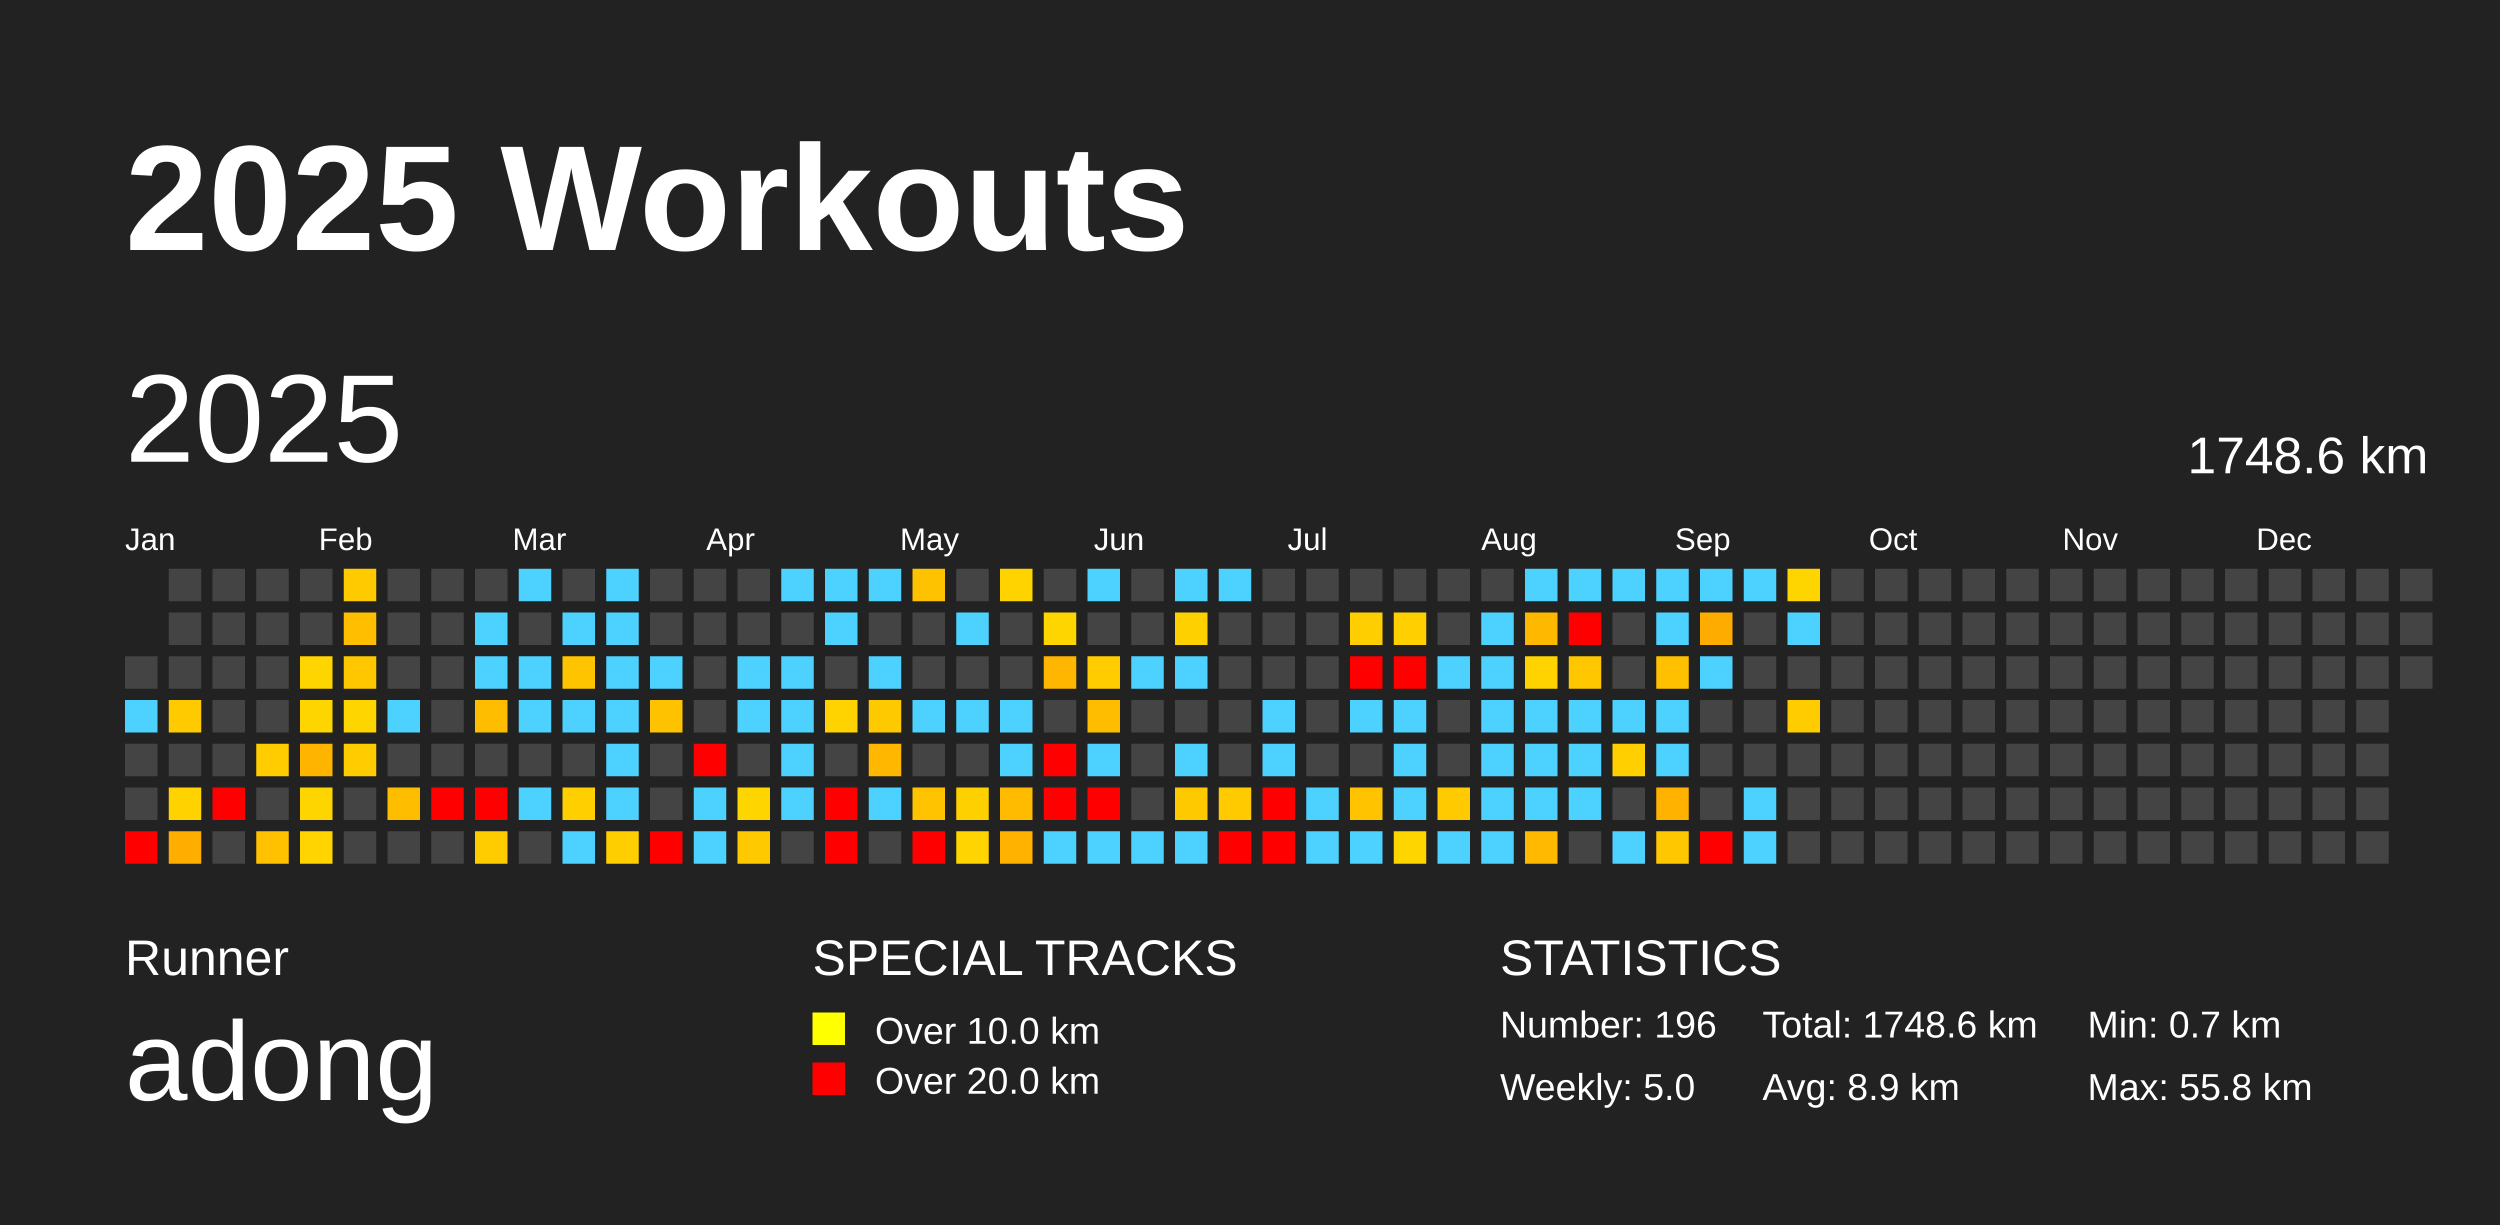
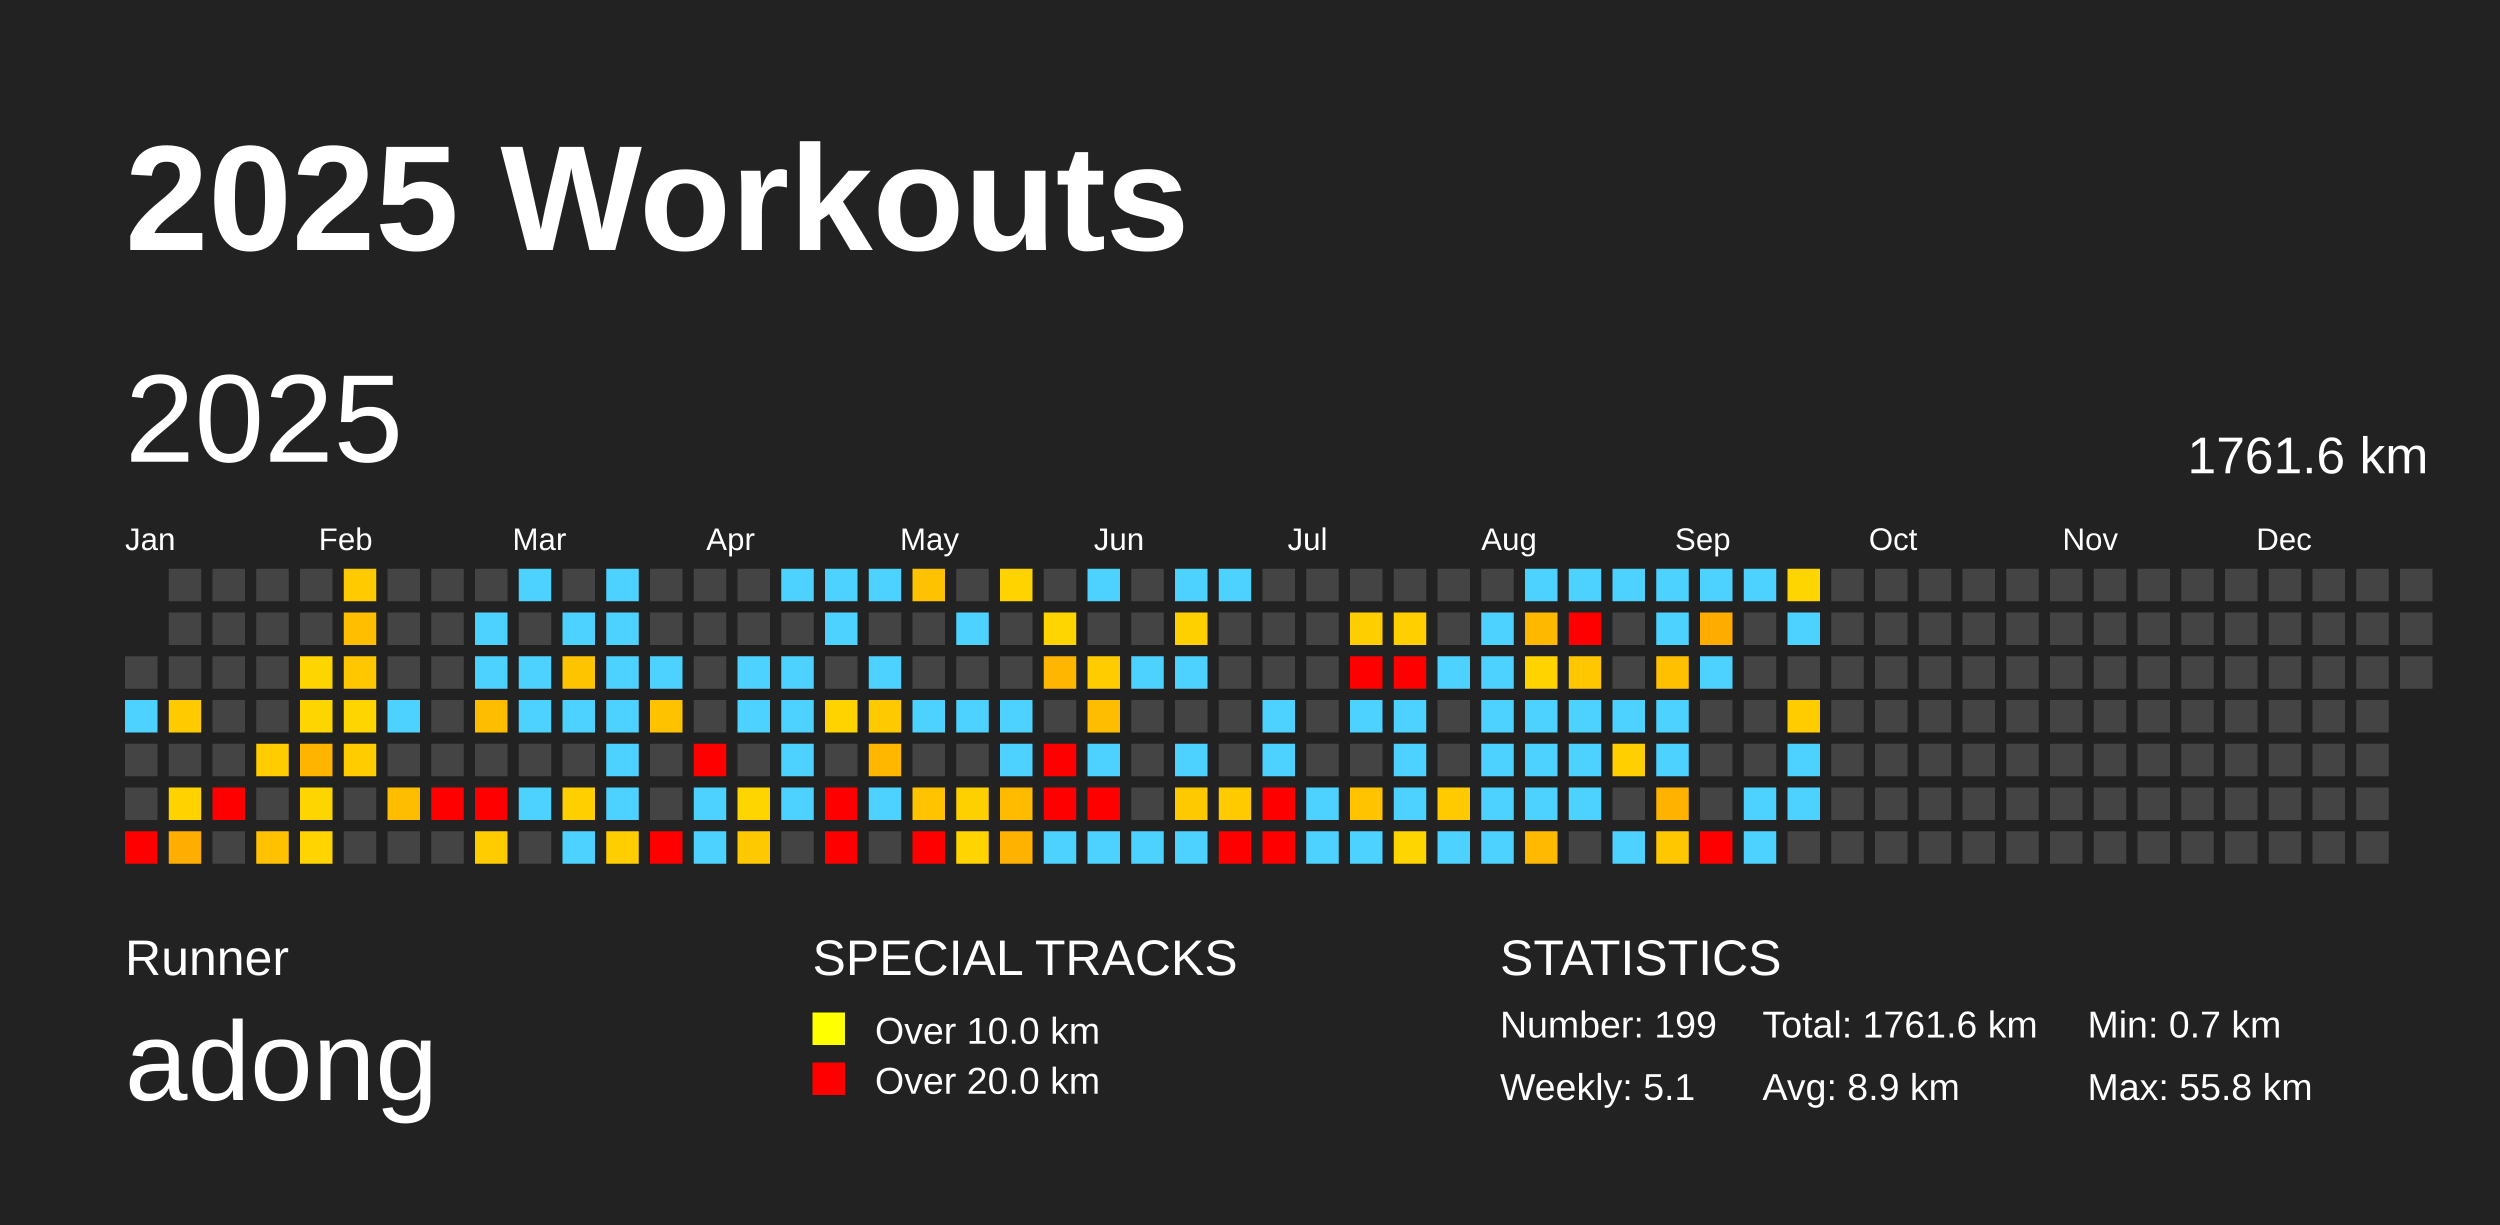
<svg xmlns="http://www.w3.org/2000/svg" baseProfile="full" height="98mm" version="1.1" viewBox="0,0,200,98" width="200mm">
  <defs />
  <rect fill="#222222" height="98" width="200" x="0" y="0" />
  <text fill="#FFFFFF" style="font-size:12px; font-family:Arial; font-weight:bold;" x="10" y="20">2025 Workouts</text>
  <text fill="#FFFFFF" style="font-size:4px; font-family:Arial" x="10" y="78">Runner</text>
  <text fill="#FFFFFF" style="font-size:9px; font-family:Arial" x="10" y="88">adong</text>
  <text fill="#FFFFFF" style="font-size:4px; font-family:Arial" x="65" y="78">SPECIAL TRACKS</text>
  <rect fill="yellow" height="2.6" width="2.6" x="65" y="81" />
  <text fill="#FFFFFF" style="font-size:3px; font-family:Arial" x="70" y="83.5">Over 10.0 km</text>
  <rect fill="red" height="2.6" width="2.6" x="65" y="85" />
  <text fill="#FFFFFF" style="font-size:3px; font-family:Arial" x="70" y="87.5">Over 20.0 km</text>
  <text fill="#FFFFFF" style="font-size:4px; font-family:Arial" x="120" y="78">STATISTICS</text>
-   <text fill="#FFFFFF" style="font-size:3px; font-family:Arial" x="120" y="83">Number: 196</text>
-   <text fill="#FFFFFF" style="font-size:3px; font-family:Arial" x="120" y="88">Weekly: 5.0</text>
-   <text fill="#FFFFFF" style="font-size:3px; font-family:Arial" x="141" y="83">Total: 1748.6 km</text>
+   <text fill="#FFFFFF" style="font-size:3px; font-family:Arial" x="120" y="83">Number: 199</text>
+   <text fill="#FFFFFF" style="font-size:3px; font-family:Arial" x="120" y="88">Weekly: 5.1</text>
+   <text fill="#FFFFFF" style="font-size:3px; font-family:Arial" x="141" y="83">Total: 1761.6 km</text>
  <text fill="#FFFFFF" style="font-size:3px; font-family:Arial" x="141" y="88">Avg: 8.9 km</text>
  <text fill="#FFFFFF" style="font-size:3px; font-family:Arial" x="167" y="83">Min: 0.7 km</text>
  <text fill="#FFFFFF" style="font-size:3px; font-family:Arial" x="167" y="88">Max: 55.8 km</text>
  <text dominant-baseline="hanging" fill="#FFFFFF" style="font-size:10.0px; font-family:Arial;" x="10" y="30">2025</text>
-   <text dominant-baseline="hanging" fill="#FFFFFF" style="font-size:4.125px; font-family:Arial;" x="175" y="35">1748.6 km</text>
+   <text dominant-baseline="hanging" fill="#FFFFFF" style="font-size:4.125px; font-family:Arial;" x="175" y="35">1761.6 km</text>
  <text fill="#FFFFFF" style="font-size:2.5px; font-family:Arial" x="10.0" y="44">Jan</text>
  <text fill="#FFFFFF" style="font-size:2.5px; font-family:Arial" x="25.5" y="44">Feb</text>
  <text fill="#FFFFFF" style="font-size:2.5px; font-family:Arial" x="41.0" y="44">Mar</text>
  <text fill="#FFFFFF" style="font-size:2.5px; font-family:Arial" x="56.5" y="44">Apr</text>
  <text fill="#FFFFFF" style="font-size:2.5px; font-family:Arial" x="72.0" y="44">May</text>
  <text fill="#FFFFFF" style="font-size:2.5px; font-family:Arial" x="87.5" y="44">Jun</text>
  <text fill="#FFFFFF" style="font-size:2.5px; font-family:Arial" x="103.0" y="44">Jul</text>
  <text fill="#FFFFFF" style="font-size:2.5px; font-family:Arial" x="118.5" y="44">Aug</text>
  <text fill="#FFFFFF" style="font-size:2.5px; font-family:Arial" x="134.0" y="44">Sep</text>
  <text fill="#FFFFFF" style="font-size:2.5px; font-family:Arial" x="149.5" y="44">Oct</text>
  <text fill="#FFFFFF" style="font-size:2.5px; font-family:Arial" x="165.0" y="44">Nov</text>
  <text fill="#FFFFFF" style="font-size:2.5px; font-family:Arial" x="180.5" y="44">Dec</text>
  <rect fill="#444444" height="2.6" width="2.6" x="10.0" y="52.5" />
  <rect fill="#4dd2ff" height="2.6" width="2.6" x="10.0" y="56.0" />
  <rect fill="#444444" height="2.6" width="2.6" x="10.0" y="59.5" />
  <rect fill="#444444" height="2.6" width="2.6" x="10.0" y="63.0" />
  <rect fill="red" height="2.6" width="2.6" x="10.0" y="66.5" />
  <rect fill="#444444" height="2.6" width="2.6" x="13.5" y="45.5" />
  <rect fill="#444444" height="2.6" width="2.6" x="13.5" y="49.0" />
  <rect fill="#444444" height="2.6" width="2.6" x="13.5" y="52.5" />
  <rect fill="#ffcb00" height="2.6" width="2.6" x="13.5" y="56.0" />
  <rect fill="#444444" height="2.6" width="2.6" x="13.5" y="59.5" />
  <rect fill="#ffd200" height="2.6" width="2.6" x="13.5" y="63.0" />
  <rect fill="#ffae00" height="2.6" width="2.6" x="13.5" y="66.5" />
  <rect fill="#444444" height="2.6" width="2.6" x="17.0" y="45.5" />
  <rect fill="#444444" height="2.6" width="2.6" x="17.0" y="49.0" />
  <rect fill="#444444" height="2.6" width="2.6" x="17.0" y="52.5" />
  <rect fill="#444444" height="2.6" width="2.6" x="17.0" y="56.0" />
  <rect fill="#444444" height="2.6" width="2.6" x="17.0" y="59.5" />
  <rect fill="red" height="2.6" width="2.6" x="17.0" y="63.0" />
  <rect fill="#444444" height="2.6" width="2.6" x="17.0" y="66.5" />
  <rect fill="#444444" height="2.6" width="2.6" x="20.5" y="45.5" />
  <rect fill="#444444" height="2.6" width="2.6" x="20.5" y="49.0" />
  <rect fill="#444444" height="2.6" width="2.6" x="20.5" y="52.5" />
  <rect fill="#444444" height="2.6" width="2.6" x="20.5" y="56.0" />
  <rect fill="#ffcc00" height="2.6" width="2.6" x="20.5" y="59.5" />
  <rect fill="#444444" height="2.6" width="2.6" x="20.5" y="63.0" />
  <rect fill="#ffc100" height="2.6" width="2.6" x="20.5" y="66.5" />
  <rect fill="#444444" height="2.6" width="2.6" x="24.0" y="45.5" />
  <rect fill="#444444" height="2.6" width="2.6" x="24.0" y="49.0" />
  <rect fill="#ffd500" height="2.6" width="2.6" x="24.0" y="52.5" />
  <rect fill="#ffd500" height="2.6" width="2.6" x="24.0" y="56.0" />
  <rect fill="#ffb400" height="2.6" width="2.6" x="24.0" y="59.5" />
  <rect fill="#ffd500" height="2.6" width="2.6" x="24.0" y="63.0" />
  <rect fill="#ffd400" height="2.6" width="2.6" x="24.0" y="66.5" />
  <rect fill="#ffcb00" height="2.6" width="2.6" x="27.5" y="45.5" />
  <rect fill="#ffbe00" height="2.6" width="2.6" x="27.5" y="49.0" />
  <rect fill="#ffc700" height="2.6" width="2.6" x="27.5" y="52.5" />
  <rect fill="#ffd500" height="2.6" width="2.6" x="27.5" y="56.0" />
  <rect fill="#ffcc00" height="2.6" width="2.6" x="27.5" y="59.5" />
  <rect fill="#444444" height="2.6" width="2.6" x="27.5" y="63.0" />
  <rect fill="#444444" height="2.6" width="2.6" x="27.5" y="66.5" />
  <rect fill="#444444" height="2.6" width="2.6" x="31.0" y="45.5" />
  <rect fill="#444444" height="2.6" width="2.6" x="31.0" y="49.0" />
  <rect fill="#444444" height="2.6" width="2.6" x="31.0" y="52.5" />
  <rect fill="#4dd2ff" height="2.6" width="2.6" x="31.0" y="56.0" />
  <rect fill="#444444" height="2.6" width="2.6" x="31.0" y="59.5" />
  <rect fill="#ffbd00" height="2.6" width="2.6" x="31.0" y="63.0" />
  <rect fill="#444444" height="2.6" width="2.6" x="31.0" y="66.5" />
  <rect fill="#444444" height="2.6" width="2.6" x="34.5" y="45.5" />
  <rect fill="#444444" height="2.6" width="2.6" x="34.5" y="49.0" />
  <rect fill="#444444" height="2.6" width="2.6" x="34.5" y="52.5" />
  <rect fill="#444444" height="2.6" width="2.6" x="34.5" y="56.0" />
  <rect fill="#444444" height="2.6" width="2.6" x="34.5" y="59.5" />
  <rect fill="red" height="2.6" width="2.6" x="34.5" y="63.0" />
  <rect fill="#444444" height="2.6" width="2.6" x="34.5" y="66.5" />
  <rect fill="#444444" height="2.6" width="2.6" x="38.0" y="45.5" />
  <rect fill="#4dd2ff" height="2.6" width="2.6" x="38.0" y="49.0" />
  <rect fill="#4dd2ff" height="2.6" width="2.6" x="38.0" y="52.5" />
  <rect fill="#ffbd00" height="2.6" width="2.6" x="38.0" y="56.0" />
  <rect fill="#444444" height="2.6" width="2.6" x="38.0" y="59.5" />
  <rect fill="red" height="2.6" width="2.6" x="38.0" y="63.0" />
  <rect fill="#ffcc00" height="2.6" width="2.6" x="38.0" y="66.5" />
  <rect fill="#4dd2ff" height="2.6" width="2.6" x="41.5" y="45.5" />
  <rect fill="#444444" height="2.6" width="2.6" x="41.5" y="49.0" />
  <rect fill="#4dd2ff" height="2.6" width="2.6" x="41.5" y="52.5" />
  <rect fill="#4dd2ff" height="2.6" width="2.6" x="41.5" y="56.0" />
  <rect fill="#444444" height="2.6" width="2.6" x="41.5" y="59.5" />
  <rect fill="#4dd2ff" height="2.6" width="2.6" x="41.5" y="63.0" />
  <rect fill="#444444" height="2.6" width="2.6" x="41.5" y="66.5" />
  <rect fill="#444444" height="2.6" width="2.6" x="45.0" y="45.5" />
  <rect fill="#4dd2ff" height="2.6" width="2.6" x="45.0" y="49.0" />
  <rect fill="#ffc400" height="2.6" width="2.6" x="45.0" y="52.5" />
  <rect fill="#4dd2ff" height="2.6" width="2.6" x="45.0" y="56.0" />
  <rect fill="#444444" height="2.6" width="2.6" x="45.0" y="59.5" />
  <rect fill="#ffcf00" height="2.6" width="2.6" x="45.0" y="63.0" />
  <rect fill="#4dd2ff" height="2.6" width="2.6" x="45.0" y="66.5" />
  <rect fill="#4dd2ff" height="2.6" width="2.6" x="48.5" y="45.5" />
  <rect fill="#4dd2ff" height="2.6" width="2.6" x="48.5" y="49.0" />
  <rect fill="#4dd2ff" height="2.6" width="2.6" x="48.5" y="52.5" />
  <rect fill="#4dd2ff" height="2.6" width="2.6" x="48.5" y="56.0" />
  <rect fill="#4dd2ff" height="2.6" width="2.6" x="48.5" y="59.5" />
  <rect fill="#4dd2ff" height="2.6" width="2.6" x="48.5" y="63.0" />
  <rect fill="#ffce00" height="2.6" width="2.6" x="48.5" y="66.5" />
  <rect fill="#444444" height="2.6" width="2.6" x="52.0" y="45.5" />
  <rect fill="#444444" height="2.6" width="2.6" x="52.0" y="49.0" />
  <rect fill="#4dd2ff" height="2.6" width="2.6" x="52.0" y="52.5" />
  <rect fill="#ffc200" height="2.6" width="2.6" x="52.0" y="56.0" />
  <rect fill="#444444" height="2.6" width="2.6" x="52.0" y="59.5" />
  <rect fill="#444444" height="2.6" width="2.6" x="52.0" y="63.0" />
  <rect fill="red" height="2.6" width="2.6" x="52.0" y="66.5" />
  <rect fill="#444444" height="2.6" width="2.6" x="55.5" y="45.5" />
  <rect fill="#444444" height="2.6" width="2.6" x="55.5" y="49.0" />
  <rect fill="#444444" height="2.6" width="2.6" x="55.5" y="52.5" />
  <rect fill="#444444" height="2.6" width="2.6" x="55.5" y="56.0" />
  <rect fill="red" height="2.6" width="2.6" x="55.5" y="59.5" />
  <rect fill="#4dd2ff" height="2.6" width="2.6" x="55.5" y="63.0" />
  <rect fill="#4dd2ff" height="2.6" width="2.6" x="55.5" y="66.5" />
  <rect fill="#444444" height="2.6" width="2.6" x="59.0" y="45.5" />
  <rect fill="#444444" height="2.6" width="2.6" x="59.0" y="49.0" />
  <rect fill="#4dd2ff" height="2.6" width="2.6" x="59.0" y="52.5" />
  <rect fill="#4dd2ff" height="2.6" width="2.6" x="59.0" y="56.0" />
  <rect fill="#444444" height="2.6" width="2.6" x="59.0" y="59.5" />
  <rect fill="#ffd500" height="2.6" width="2.6" x="59.0" y="63.0" />
  <rect fill="#ffc900" height="2.6" width="2.6" x="59.0" y="66.5" />
  <rect fill="#4dd2ff" height="2.6" width="2.6" x="62.5" y="45.5" />
  <rect fill="#444444" height="2.6" width="2.6" x="62.5" y="49.0" />
  <rect fill="#4dd2ff" height="2.6" width="2.6" x="62.5" y="52.5" />
  <rect fill="#4dd2ff" height="2.6" width="2.6" x="62.5" y="56.0" />
  <rect fill="#4dd2ff" height="2.6" width="2.6" x="62.5" y="59.5" />
  <rect fill="#4dd2ff" height="2.6" width="2.6" x="62.5" y="63.0" />
  <rect fill="#444444" height="2.6" width="2.6" x="62.5" y="66.5" />
  <rect fill="#4dd2ff" height="2.6" width="2.6" x="66.0" y="45.5" />
  <rect fill="#4dd2ff" height="2.6" width="2.6" x="66.0" y="49.0" />
  <rect fill="#444444" height="2.6" width="2.6" x="66.0" y="52.5" />
  <rect fill="#ffd300" height="2.6" width="2.6" x="66.0" y="56.0" />
  <rect fill="#444444" height="2.6" width="2.6" x="66.0" y="59.5" />
  <rect fill="red" height="2.6" width="2.6" x="66.0" y="63.0" />
  <rect fill="red" height="2.6" width="2.6" x="66.0" y="66.5" />
  <rect fill="#4dd2ff" height="2.6" width="2.6" x="69.5" y="45.5" />
  <rect fill="#444444" height="2.6" width="2.6" x="69.5" y="49.0" />
  <rect fill="#4dd2ff" height="2.6" width="2.6" x="69.5" y="52.5" />
  <rect fill="#ffc900" height="2.6" width="2.6" x="69.5" y="56.0" />
  <rect fill="#ffb700" height="2.6" width="2.6" x="69.5" y="59.5" />
  <rect fill="#4dd2ff" height="2.6" width="2.6" x="69.5" y="63.0" />
  <rect fill="#444444" height="2.6" width="2.6" x="69.5" y="66.5" />
  <rect fill="#ffc200" height="2.6" width="2.6" x="73.0" y="45.5" />
  <rect fill="#444444" height="2.6" width="2.6" x="73.0" y="49.0" />
  <rect fill="#444444" height="2.6" width="2.6" x="73.0" y="52.5" />
  <rect fill="#4dd2ff" height="2.6" width="2.6" x="73.0" y="56.0" />
  <rect fill="#444444" height="2.6" width="2.6" x="73.0" y="59.5" />
  <rect fill="#ffc300" height="2.6" width="2.6" x="73.0" y="63.0" />
  <rect fill="red" height="2.6" width="2.6" x="73.0" y="66.5" />
  <rect fill="#444444" height="2.6" width="2.6" x="76.5" y="45.5" />
  <rect fill="#4dd2ff" height="2.6" width="2.6" x="76.5" y="49.0" />
  <rect fill="#444444" height="2.6" width="2.6" x="76.5" y="52.5" />
  <rect fill="#4dd2ff" height="2.6" width="2.6" x="76.5" y="56.0" />
  <rect fill="#444444" height="2.6" width="2.6" x="76.5" y="59.5" />
  <rect fill="#ffd000" height="2.6" width="2.6" x="76.5" y="63.0" />
  <rect fill="#ffd400" height="2.6" width="2.6" x="76.5" y="66.5" />
  <rect fill="#ffd300" height="2.6" width="2.6" x="80.0" y="45.5" />
  <rect fill="#444444" height="2.6" width="2.6" x="80.0" y="49.0" />
  <rect fill="#444444" height="2.6" width="2.6" x="80.0" y="52.5" />
  <rect fill="#4dd2ff" height="2.6" width="2.6" x="80.0" y="56.0" />
  <rect fill="#4dd2ff" height="2.6" width="2.6" x="80.0" y="59.5" />
  <rect fill="#ffbb00" height="2.6" width="2.6" x="80.0" y="63.0" />
  <rect fill="#ffb200" height="2.6" width="2.6" x="80.0" y="66.5" />
  <rect fill="#444444" height="2.6" width="2.6" x="83.5" y="45.5" />
  <rect fill="#ffd500" height="2.6" width="2.6" x="83.5" y="49.0" />
  <rect fill="#ffb600" height="2.6" width="2.6" x="83.5" y="52.5" />
  <rect fill="#444444" height="2.6" width="2.6" x="83.5" y="56.0" />
  <rect fill="red" height="2.6" width="2.6" x="83.5" y="59.5" />
  <rect fill="red" height="2.6" width="2.6" x="83.5" y="63.0" />
  <rect fill="#4dd2ff" height="2.6" width="2.6" x="83.5" y="66.5" />
  <rect fill="#4dd2ff" height="2.6" width="2.6" x="87.0" y="45.5" />
  <rect fill="#444444" height="2.6" width="2.6" x="87.0" y="49.0" />
  <rect fill="#ffcc00" height="2.6" width="2.6" x="87.0" y="52.5" />
  <rect fill="#ffbd00" height="2.6" width="2.6" x="87.0" y="56.0" />
  <rect fill="#4dd2ff" height="2.6" width="2.6" x="87.0" y="59.5" />
  <rect fill="red" height="2.6" width="2.6" x="87.0" y="63.0" />
  <rect fill="#4dd2ff" height="2.6" width="2.6" x="87.0" y="66.5" />
  <rect fill="#444444" height="2.6" width="2.6" x="90.5" y="45.5" />
  <rect fill="#444444" height="2.6" width="2.6" x="90.5" y="49.0" />
  <rect fill="#4dd2ff" height="2.6" width="2.6" x="90.5" y="52.5" />
  <rect fill="#444444" height="2.6" width="2.6" x="90.5" y="56.0" />
  <rect fill="#444444" height="2.6" width="2.6" x="90.5" y="59.5" />
  <rect fill="#444444" height="2.6" width="2.6" x="90.5" y="63.0" />
  <rect fill="#4dd2ff" height="2.6" width="2.6" x="90.5" y="66.5" />
  <rect fill="#4dd2ff" height="2.6" width="2.6" x="94.0" y="45.5" />
  <rect fill="#ffd000" height="2.6" width="2.6" x="94.0" y="49.0" />
  <rect fill="#4dd2ff" height="2.6" width="2.6" x="94.0" y="52.5" />
  <rect fill="#444444" height="2.6" width="2.6" x="94.0" y="56.0" />
  <rect fill="#4dd2ff" height="2.6" width="2.6" x="94.0" y="59.5" />
  <rect fill="#ffc900" height="2.6" width="2.6" x="94.0" y="63.0" />
  <rect fill="#4dd2ff" height="2.6" width="2.6" x="94.0" y="66.5" />
  <rect fill="#4dd2ff" height="2.6" width="2.6" x="97.5" y="45.5" />
  <rect fill="#444444" height="2.6" width="2.6" x="97.5" y="49.0" />
  <rect fill="#444444" height="2.6" width="2.6" x="97.5" y="52.5" />
  <rect fill="#444444" height="2.6" width="2.6" x="97.5" y="56.0" />
  <rect fill="#444444" height="2.6" width="2.6" x="97.5" y="59.5" />
  <rect fill="#ffca00" height="2.6" width="2.6" x="97.5" y="63.0" />
  <rect fill="red" height="2.6" width="2.6" x="97.5" y="66.5" />
  <rect fill="#444444" height="2.6" width="2.6" x="101.0" y="45.5" />
  <rect fill="#444444" height="2.6" width="2.6" x="101.0" y="49.0" />
  <rect fill="#444444" height="2.6" width="2.6" x="101.0" y="52.5" />
  <rect fill="#4dd2ff" height="2.6" width="2.6" x="101.0" y="56.0" />
  <rect fill="#4dd2ff" height="2.6" width="2.6" x="101.0" y="59.5" />
  <rect fill="red" height="2.6" width="2.6" x="101.0" y="63.0" />
  <rect fill="red" height="2.6" width="2.6" x="101.0" y="66.5" />
  <rect fill="#444444" height="2.6" width="2.6" x="104.5" y="45.5" />
  <rect fill="#444444" height="2.6" width="2.6" x="104.5" y="49.0" />
  <rect fill="#444444" height="2.6" width="2.6" x="104.5" y="52.5" />
  <rect fill="#444444" height="2.6" width="2.6" x="104.5" y="56.0" />
  <rect fill="#444444" height="2.6" width="2.6" x="104.5" y="59.5" />
  <rect fill="#4dd2ff" height="2.6" width="2.6" x="104.5" y="63.0" />
  <rect fill="#4dd2ff" height="2.6" width="2.6" x="104.5" y="66.5" />
  <rect fill="#444444" height="2.6" width="2.6" x="108.0" y="45.5" />
  <rect fill="#ffce00" height="2.6" width="2.6" x="108.0" y="49.0" />
  <rect fill="red" height="2.6" width="2.6" x="108.0" y="52.5" />
  <rect fill="#4dd2ff" height="2.6" width="2.6" x="108.0" y="56.0" />
  <rect fill="#444444" height="2.6" width="2.6" x="108.0" y="59.5" />
  <rect fill="#ffc300" height="2.6" width="2.6" x="108.0" y="63.0" />
  <rect fill="#4dd2ff" height="2.6" width="2.6" x="108.0" y="66.5" />
  <rect fill="#444444" height="2.6" width="2.6" x="111.5" y="45.5" />
  <rect fill="#ffcf00" height="2.6" width="2.6" x="111.5" y="49.0" />
  <rect fill="red" height="2.6" width="2.6" x="111.5" y="52.5" />
  <rect fill="#4dd2ff" height="2.6" width="2.6" x="111.5" y="56.0" />
  <rect fill="#4dd2ff" height="2.6" width="2.6" x="111.5" y="59.5" />
  <rect fill="#4dd2ff" height="2.6" width="2.6" x="111.5" y="63.0" />
  <rect fill="#ffd500" height="2.6" width="2.6" x="111.5" y="66.5" />
  <rect fill="#444444" height="2.6" width="2.6" x="115.0" y="45.5" />
  <rect fill="#444444" height="2.6" width="2.6" x="115.0" y="49.0" />
  <rect fill="#4dd2ff" height="2.6" width="2.6" x="115.0" y="52.5" />
  <rect fill="#444444" height="2.6" width="2.6" x="115.0" y="56.0" />
  <rect fill="#444444" height="2.6" width="2.6" x="115.0" y="59.5" />
  <rect fill="#ffcb00" height="2.6" width="2.6" x="115.0" y="63.0" />
  <rect fill="#4dd2ff" height="2.6" width="2.6" x="115.0" y="66.5" />
  <rect fill="#444444" height="2.6" width="2.6" x="118.5" y="45.5" />
  <rect fill="#4dd2ff" height="2.6" width="2.6" x="118.5" y="49.0" />
  <rect fill="#4dd2ff" height="2.6" width="2.6" x="118.5" y="52.5" />
  <rect fill="#4dd2ff" height="2.6" width="2.6" x="118.5" y="56.0" />
  <rect fill="#4dd2ff" height="2.6" width="2.6" x="118.5" y="59.5" />
  <rect fill="#4dd2ff" height="2.6" width="2.6" x="118.5" y="63.0" />
  <rect fill="#4dd2ff" height="2.6" width="2.6" x="118.5" y="66.5" />
  <rect fill="#4dd2ff" height="2.6" width="2.6" x="122.0" y="45.5" />
  <rect fill="#ffb800" height="2.6" width="2.6" x="122.0" y="49.0" />
  <rect fill="#ffd300" height="2.6" width="2.6" x="122.0" y="52.5" />
  <rect fill="#4dd2ff" height="2.6" width="2.6" x="122.0" y="56.0" />
  <rect fill="#4dd2ff" height="2.6" width="2.6" x="122.0" y="59.5" />
  <rect fill="#4dd2ff" height="2.6" width="2.6" x="122.0" y="63.0" />
  <rect fill="#ffb900" height="2.6" width="2.6" x="122.0" y="66.5" />
  <rect fill="#4dd2ff" height="2.6" width="2.6" x="125.5" y="45.5" />
  <rect fill="red" height="2.6" width="2.6" x="125.5" y="49.0" />
  <rect fill="#ffc700" height="2.6" width="2.6" x="125.5" y="52.5" />
  <rect fill="#4dd2ff" height="2.6" width="2.6" x="125.5" y="56.0" />
  <rect fill="#4dd2ff" height="2.6" width="2.6" x="125.5" y="59.5" />
  <rect fill="#4dd2ff" height="2.6" width="2.6" x="125.5" y="63.0" />
  <rect fill="#444444" height="2.6" width="2.6" x="125.5" y="66.5" />
  <rect fill="#4dd2ff" height="2.6" width="2.6" x="129.0" y="45.5" />
  <rect fill="#444444" height="2.6" width="2.6" x="129.0" y="49.0" />
  <rect fill="#444444" height="2.6" width="2.6" x="129.0" y="52.5" />
  <rect fill="#4dd2ff" height="2.6" width="2.6" x="129.0" y="56.0" />
  <rect fill="#ffcf00" height="2.6" width="2.6" x="129.0" y="59.5" />
  <rect fill="#444444" height="2.6" width="2.6" x="129.0" y="63.0" />
  <rect fill="#4dd2ff" height="2.6" width="2.6" x="129.0" y="66.5" />
  <rect fill="#4dd2ff" height="2.6" width="2.6" x="132.5" y="45.5" />
  <rect fill="#4dd2ff" height="2.6" width="2.6" x="132.5" y="49.0" />
  <rect fill="#ffc000" height="2.6" width="2.6" x="132.5" y="52.5" />
  <rect fill="#4dd2ff" height="2.6" width="2.6" x="132.5" y="56.0" />
  <rect fill="#4dd2ff" height="2.6" width="2.6" x="132.5" y="59.5" />
  <rect fill="#ffb200" height="2.6" width="2.6" x="132.5" y="63.0" />
  <rect fill="#ffc700" height="2.6" width="2.6" x="132.5" y="66.5" />
  <rect fill="#4dd2ff" height="2.6" width="2.6" x="136.0" y="45.5" />
  <rect fill="#ffac00" height="2.6" width="2.6" x="136.0" y="49.0" />
  <rect fill="#4dd2ff" height="2.6" width="2.6" x="136.0" y="52.5" />
  <rect fill="#444444" height="2.6" width="2.6" x="136.0" y="56.0" />
  <rect fill="#444444" height="2.6" width="2.6" x="136.0" y="59.5" />
  <rect fill="#444444" height="2.6" width="2.6" x="136.0" y="63.0" />
  <rect fill="red" height="2.6" width="2.6" x="136.0" y="66.5" />
  <rect fill="#4dd2ff" height="2.6" width="2.6" x="139.5" y="45.5" />
  <rect fill="#444444" height="2.6" width="2.6" x="139.5" y="49.0" />
  <rect fill="#444444" height="2.6" width="2.6" x="139.5" y="52.5" />
  <rect fill="#444444" height="2.6" width="2.6" x="139.5" y="56.0" />
  <rect fill="#444444" height="2.6" width="2.6" x="139.5" y="59.5" />
  <rect fill="#4dd2ff" height="2.6" width="2.6" x="139.5" y="63.0" />
  <rect fill="#4dd2ff" height="2.6" width="2.6" x="139.5" y="66.5" />
  <rect fill="#ffd500" height="2.6" width="2.6" x="143.0" y="45.5" />
  <rect fill="#4dd2ff" height="2.6" width="2.6" x="143.0" y="49.0" />
  <rect fill="#444444" height="2.6" width="2.6" x="143.0" y="52.5" />
  <rect fill="#ffcc00" height="2.6" width="2.6" x="143.0" y="56.0" />
-   <rect fill="#444444" height="2.6" width="2.6" x="143.0" y="59.5" />
-   <rect fill="#444444" height="2.6" width="2.6" x="143.0" y="63.0" />
+   <rect fill="#4dd2ff" height="2.6" width="2.6" x="143.0" y="59.5" />
+   <rect fill="#4dd2ff" height="2.6" width="2.6" x="143.0" y="63.0" />
  <rect fill="#444444" height="2.6" width="2.6" x="143.0" y="66.5" />
  <rect fill="#444444" height="2.6" width="2.6" x="146.5" y="45.5" />
  <rect fill="#444444" height="2.6" width="2.6" x="146.5" y="49.0" />
  <rect fill="#444444" height="2.6" width="2.6" x="146.5" y="52.5" />
  <rect fill="#444444" height="2.6" width="2.6" x="146.5" y="56.0" />
  <rect fill="#444444" height="2.6" width="2.6" x="146.5" y="59.5" />
  <rect fill="#444444" height="2.6" width="2.6" x="146.5" y="63.0" />
  <rect fill="#444444" height="2.6" width="2.6" x="146.5" y="66.5" />
  <rect fill="#444444" height="2.6" width="2.6" x="150.0" y="45.5" />
  <rect fill="#444444" height="2.6" width="2.6" x="150.0" y="49.0" />
  <rect fill="#444444" height="2.6" width="2.6" x="150.0" y="52.5" />
  <rect fill="#444444" height="2.6" width="2.6" x="150.0" y="56.0" />
  <rect fill="#444444" height="2.6" width="2.6" x="150.0" y="59.5" />
  <rect fill="#444444" height="2.6" width="2.6" x="150.0" y="63.0" />
  <rect fill="#444444" height="2.6" width="2.6" x="150.0" y="66.5" />
  <rect fill="#444444" height="2.6" width="2.6" x="153.5" y="45.5" />
  <rect fill="#444444" height="2.6" width="2.6" x="153.5" y="49.0" />
  <rect fill="#444444" height="2.6" width="2.6" x="153.5" y="52.5" />
  <rect fill="#444444" height="2.6" width="2.6" x="153.5" y="56.0" />
  <rect fill="#444444" height="2.6" width="2.6" x="153.5" y="59.5" />
  <rect fill="#444444" height="2.6" width="2.6" x="153.5" y="63.0" />
  <rect fill="#444444" height="2.6" width="2.6" x="153.5" y="66.5" />
  <rect fill="#444444" height="2.6" width="2.6" x="157.0" y="45.5" />
  <rect fill="#444444" height="2.6" width="2.6" x="157.0" y="49.0" />
  <rect fill="#444444" height="2.6" width="2.6" x="157.0" y="52.5" />
  <rect fill="#444444" height="2.6" width="2.6" x="157.0" y="56.0" />
  <rect fill="#444444" height="2.6" width="2.6" x="157.0" y="59.5" />
  <rect fill="#444444" height="2.6" width="2.6" x="157.0" y="63.0" />
  <rect fill="#444444" height="2.6" width="2.6" x="157.0" y="66.5" />
  <rect fill="#444444" height="2.6" width="2.6" x="160.5" y="45.5" />
  <rect fill="#444444" height="2.6" width="2.6" x="160.5" y="49.0" />
  <rect fill="#444444" height="2.6" width="2.6" x="160.5" y="52.5" />
  <rect fill="#444444" height="2.6" width="2.6" x="160.5" y="56.0" />
  <rect fill="#444444" height="2.6" width="2.6" x="160.5" y="59.5" />
  <rect fill="#444444" height="2.6" width="2.6" x="160.5" y="63.0" />
  <rect fill="#444444" height="2.6" width="2.6" x="160.5" y="66.5" />
  <rect fill="#444444" height="2.6" width="2.6" x="164.0" y="45.5" />
  <rect fill="#444444" height="2.6" width="2.6" x="164.0" y="49.0" />
  <rect fill="#444444" height="2.6" width="2.6" x="164.0" y="52.5" />
  <rect fill="#444444" height="2.6" width="2.6" x="164.0" y="56.0" />
  <rect fill="#444444" height="2.6" width="2.6" x="164.0" y="59.5" />
  <rect fill="#444444" height="2.6" width="2.6" x="164.0" y="63.0" />
  <rect fill="#444444" height="2.6" width="2.6" x="164.0" y="66.5" />
  <rect fill="#444444" height="2.6" width="2.6" x="167.5" y="45.5" />
  <rect fill="#444444" height="2.6" width="2.6" x="167.5" y="49.0" />
  <rect fill="#444444" height="2.6" width="2.6" x="167.5" y="52.5" />
  <rect fill="#444444" height="2.6" width="2.6" x="167.5" y="56.0" />
  <rect fill="#444444" height="2.6" width="2.6" x="167.5" y="59.5" />
  <rect fill="#444444" height="2.6" width="2.6" x="167.5" y="63.0" />
  <rect fill="#444444" height="2.6" width="2.6" x="167.5" y="66.5" />
  <rect fill="#444444" height="2.6" width="2.6" x="171.0" y="45.5" />
  <rect fill="#444444" height="2.6" width="2.6" x="171.0" y="49.0" />
  <rect fill="#444444" height="2.6" width="2.6" x="171.0" y="52.5" />
  <rect fill="#444444" height="2.6" width="2.6" x="171.0" y="56.0" />
  <rect fill="#444444" height="2.6" width="2.6" x="171.0" y="59.5" />
  <rect fill="#444444" height="2.6" width="2.6" x="171.0" y="63.0" />
  <rect fill="#444444" height="2.6" width="2.6" x="171.0" y="66.5" />
  <rect fill="#444444" height="2.6" width="2.6" x="174.5" y="45.5" />
  <rect fill="#444444" height="2.6" width="2.6" x="174.5" y="49.0" />
  <rect fill="#444444" height="2.6" width="2.6" x="174.5" y="52.5" />
  <rect fill="#444444" height="2.6" width="2.6" x="174.5" y="56.0" />
  <rect fill="#444444" height="2.6" width="2.6" x="174.5" y="59.5" />
  <rect fill="#444444" height="2.6" width="2.6" x="174.5" y="63.0" />
  <rect fill="#444444" height="2.6" width="2.6" x="174.5" y="66.5" />
  <rect fill="#444444" height="2.6" width="2.6" x="178.0" y="45.5" />
  <rect fill="#444444" height="2.6" width="2.6" x="178.0" y="49.0" />
  <rect fill="#444444" height="2.6" width="2.6" x="178.0" y="52.5" />
  <rect fill="#444444" height="2.6" width="2.6" x="178.0" y="56.0" />
  <rect fill="#444444" height="2.6" width="2.6" x="178.0" y="59.5" />
  <rect fill="#444444" height="2.6" width="2.6" x="178.0" y="63.0" />
  <rect fill="#444444" height="2.6" width="2.6" x="178.0" y="66.5" />
  <rect fill="#444444" height="2.6" width="2.6" x="181.5" y="45.5" />
  <rect fill="#444444" height="2.6" width="2.6" x="181.5" y="49.0" />
  <rect fill="#444444" height="2.6" width="2.6" x="181.5" y="52.5" />
  <rect fill="#444444" height="2.6" width="2.6" x="181.5" y="56.0" />
  <rect fill="#444444" height="2.6" width="2.6" x="181.5" y="59.5" />
  <rect fill="#444444" height="2.6" width="2.6" x="181.5" y="63.0" />
  <rect fill="#444444" height="2.6" width="2.6" x="181.5" y="66.5" />
  <rect fill="#444444" height="2.6" width="2.6" x="185.0" y="45.5" />
  <rect fill="#444444" height="2.6" width="2.6" x="185.0" y="49.0" />
  <rect fill="#444444" height="2.6" width="2.6" x="185.0" y="52.5" />
  <rect fill="#444444" height="2.6" width="2.6" x="185.0" y="56.0" />
  <rect fill="#444444" height="2.6" width="2.6" x="185.0" y="59.5" />
  <rect fill="#444444" height="2.6" width="2.6" x="185.0" y="63.0" />
  <rect fill="#444444" height="2.6" width="2.6" x="185.0" y="66.5" />
  <rect fill="#444444" height="2.6" width="2.6" x="188.5" y="45.5" />
  <rect fill="#444444" height="2.6" width="2.6" x="188.5" y="49.0" />
  <rect fill="#444444" height="2.6" width="2.6" x="188.5" y="52.5" />
  <rect fill="#444444" height="2.6" width="2.6" x="188.5" y="56.0" />
  <rect fill="#444444" height="2.6" width="2.6" x="188.5" y="59.5" />
  <rect fill="#444444" height="2.6" width="2.6" x="188.5" y="63.0" />
  <rect fill="#444444" height="2.6" width="2.6" x="188.5" y="66.5" />
  <rect fill="#444444" height="2.6" width="2.6" x="192.0" y="45.5" />
  <rect fill="#444444" height="2.6" width="2.6" x="192.0" y="49.0" />
  <rect fill="#444444" height="2.6" width="2.6" x="192.0" y="52.5" />
</svg>
